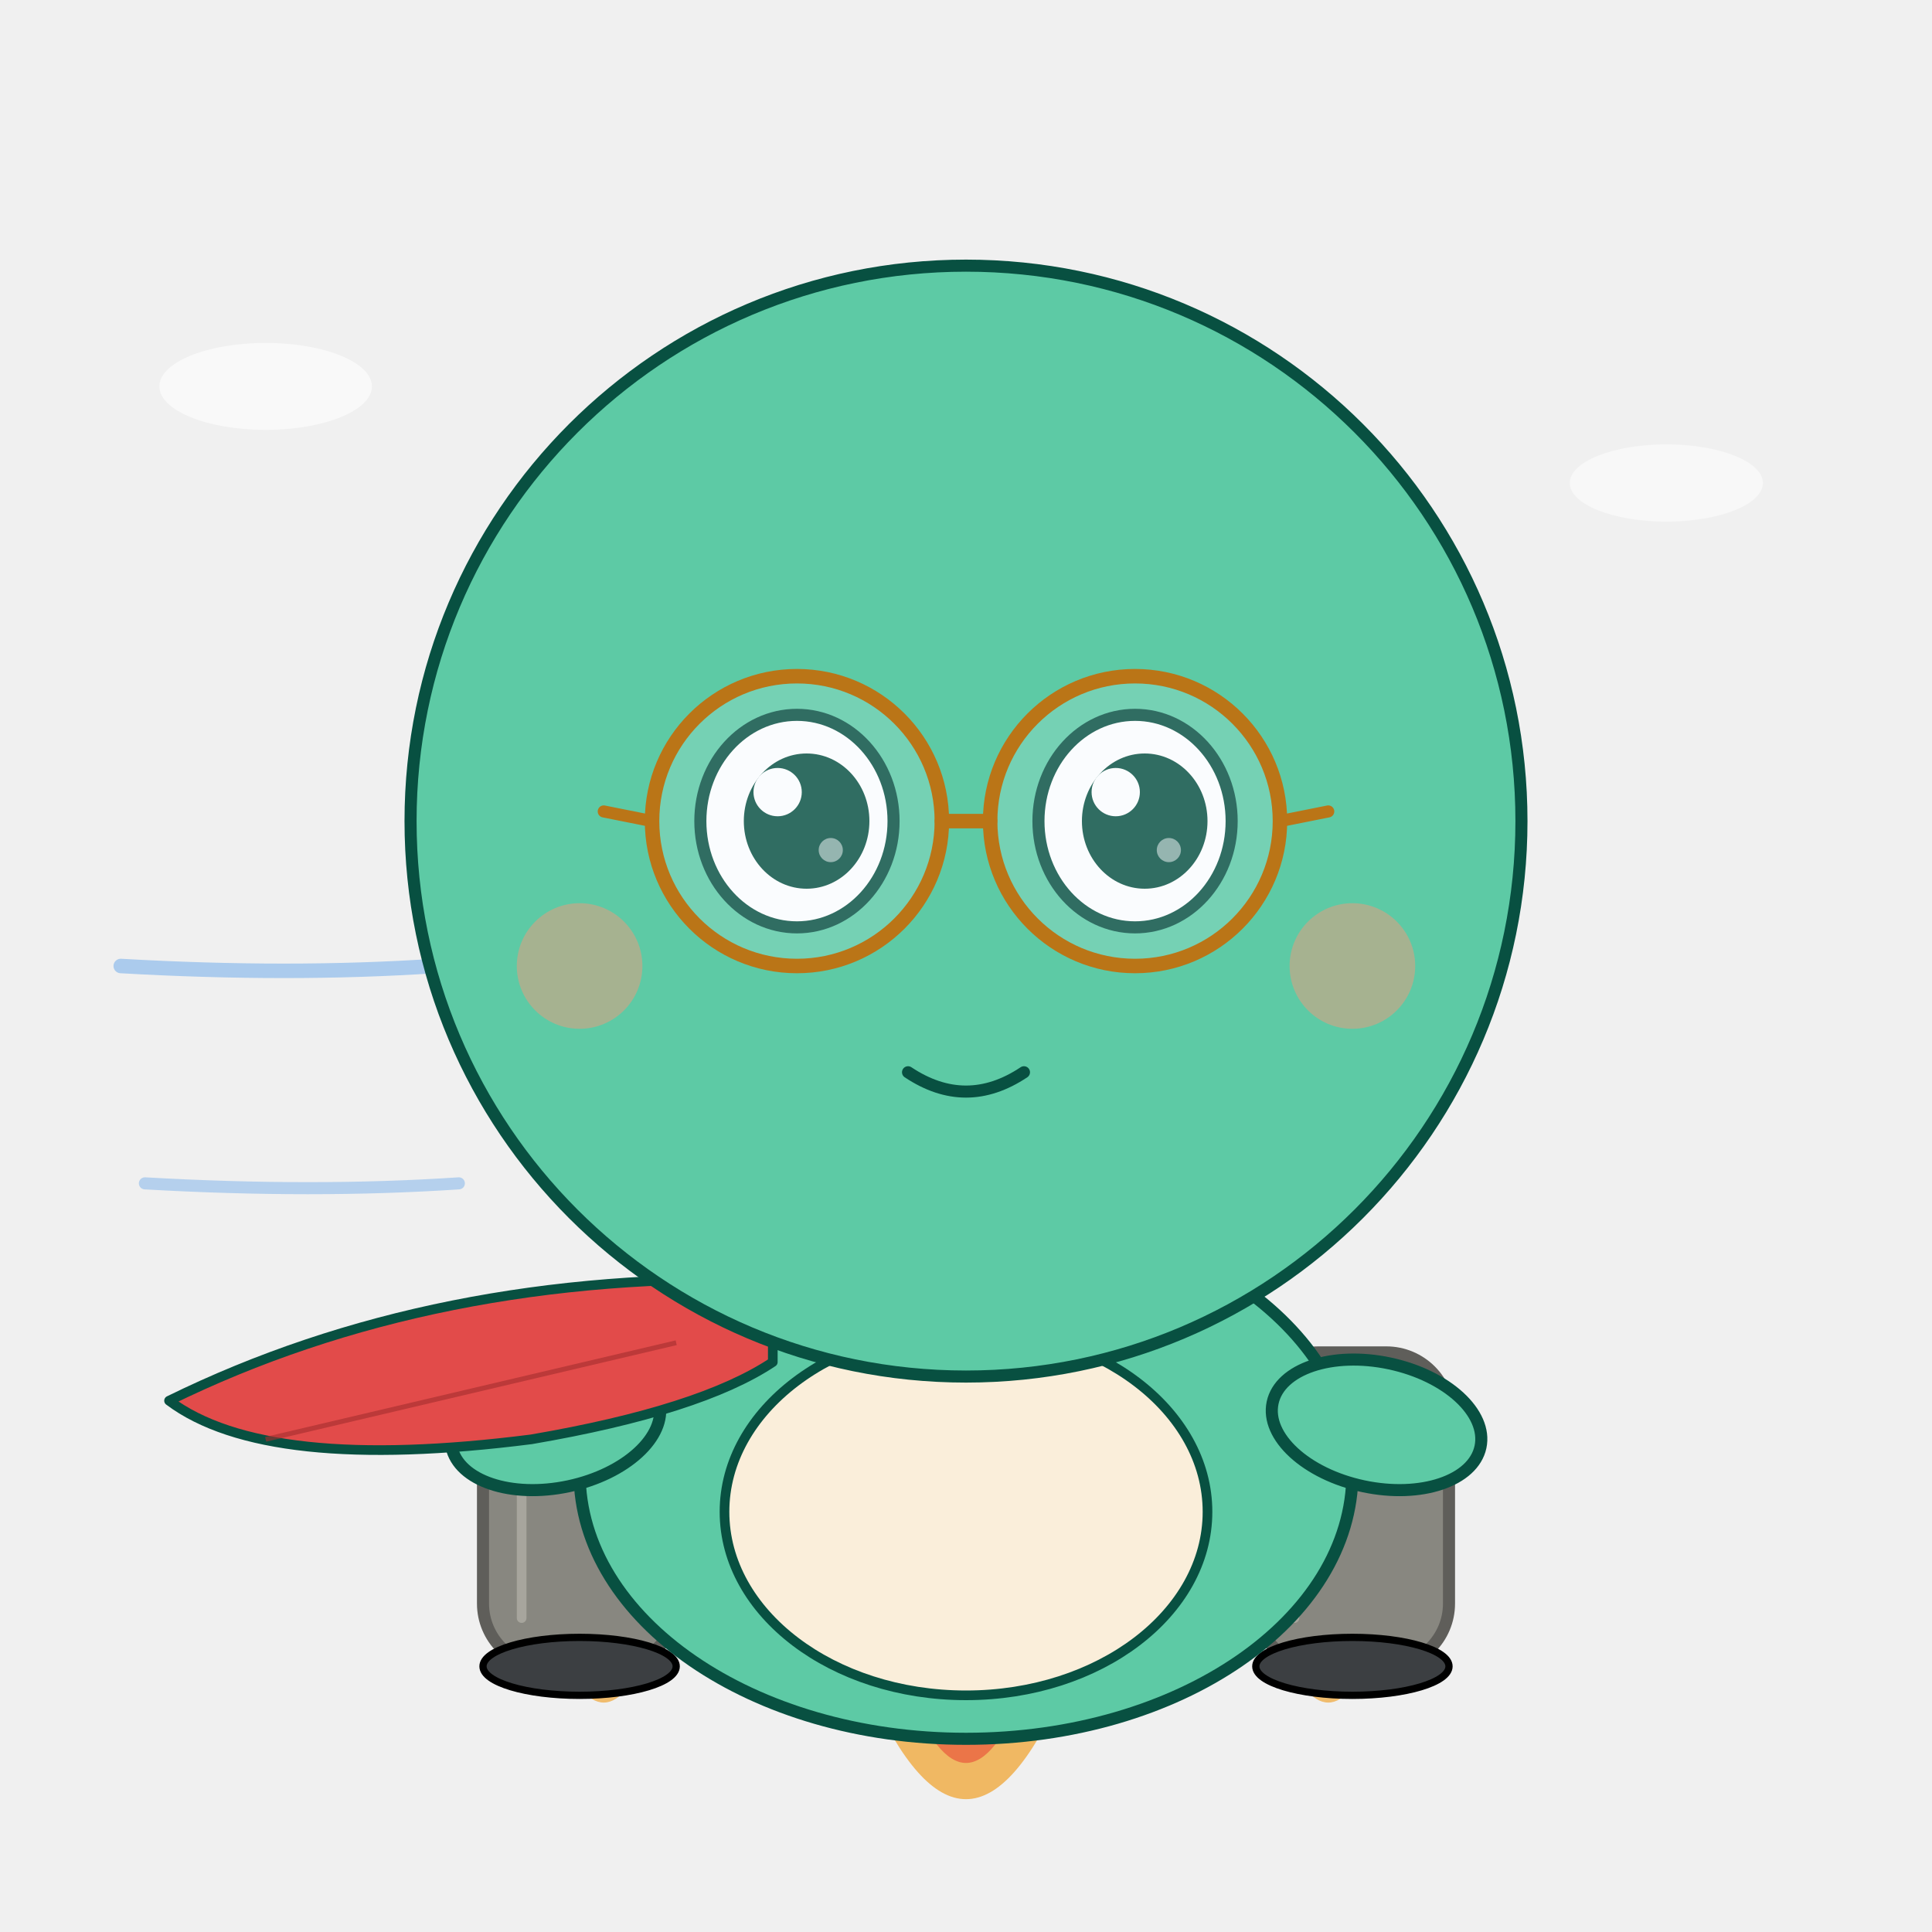
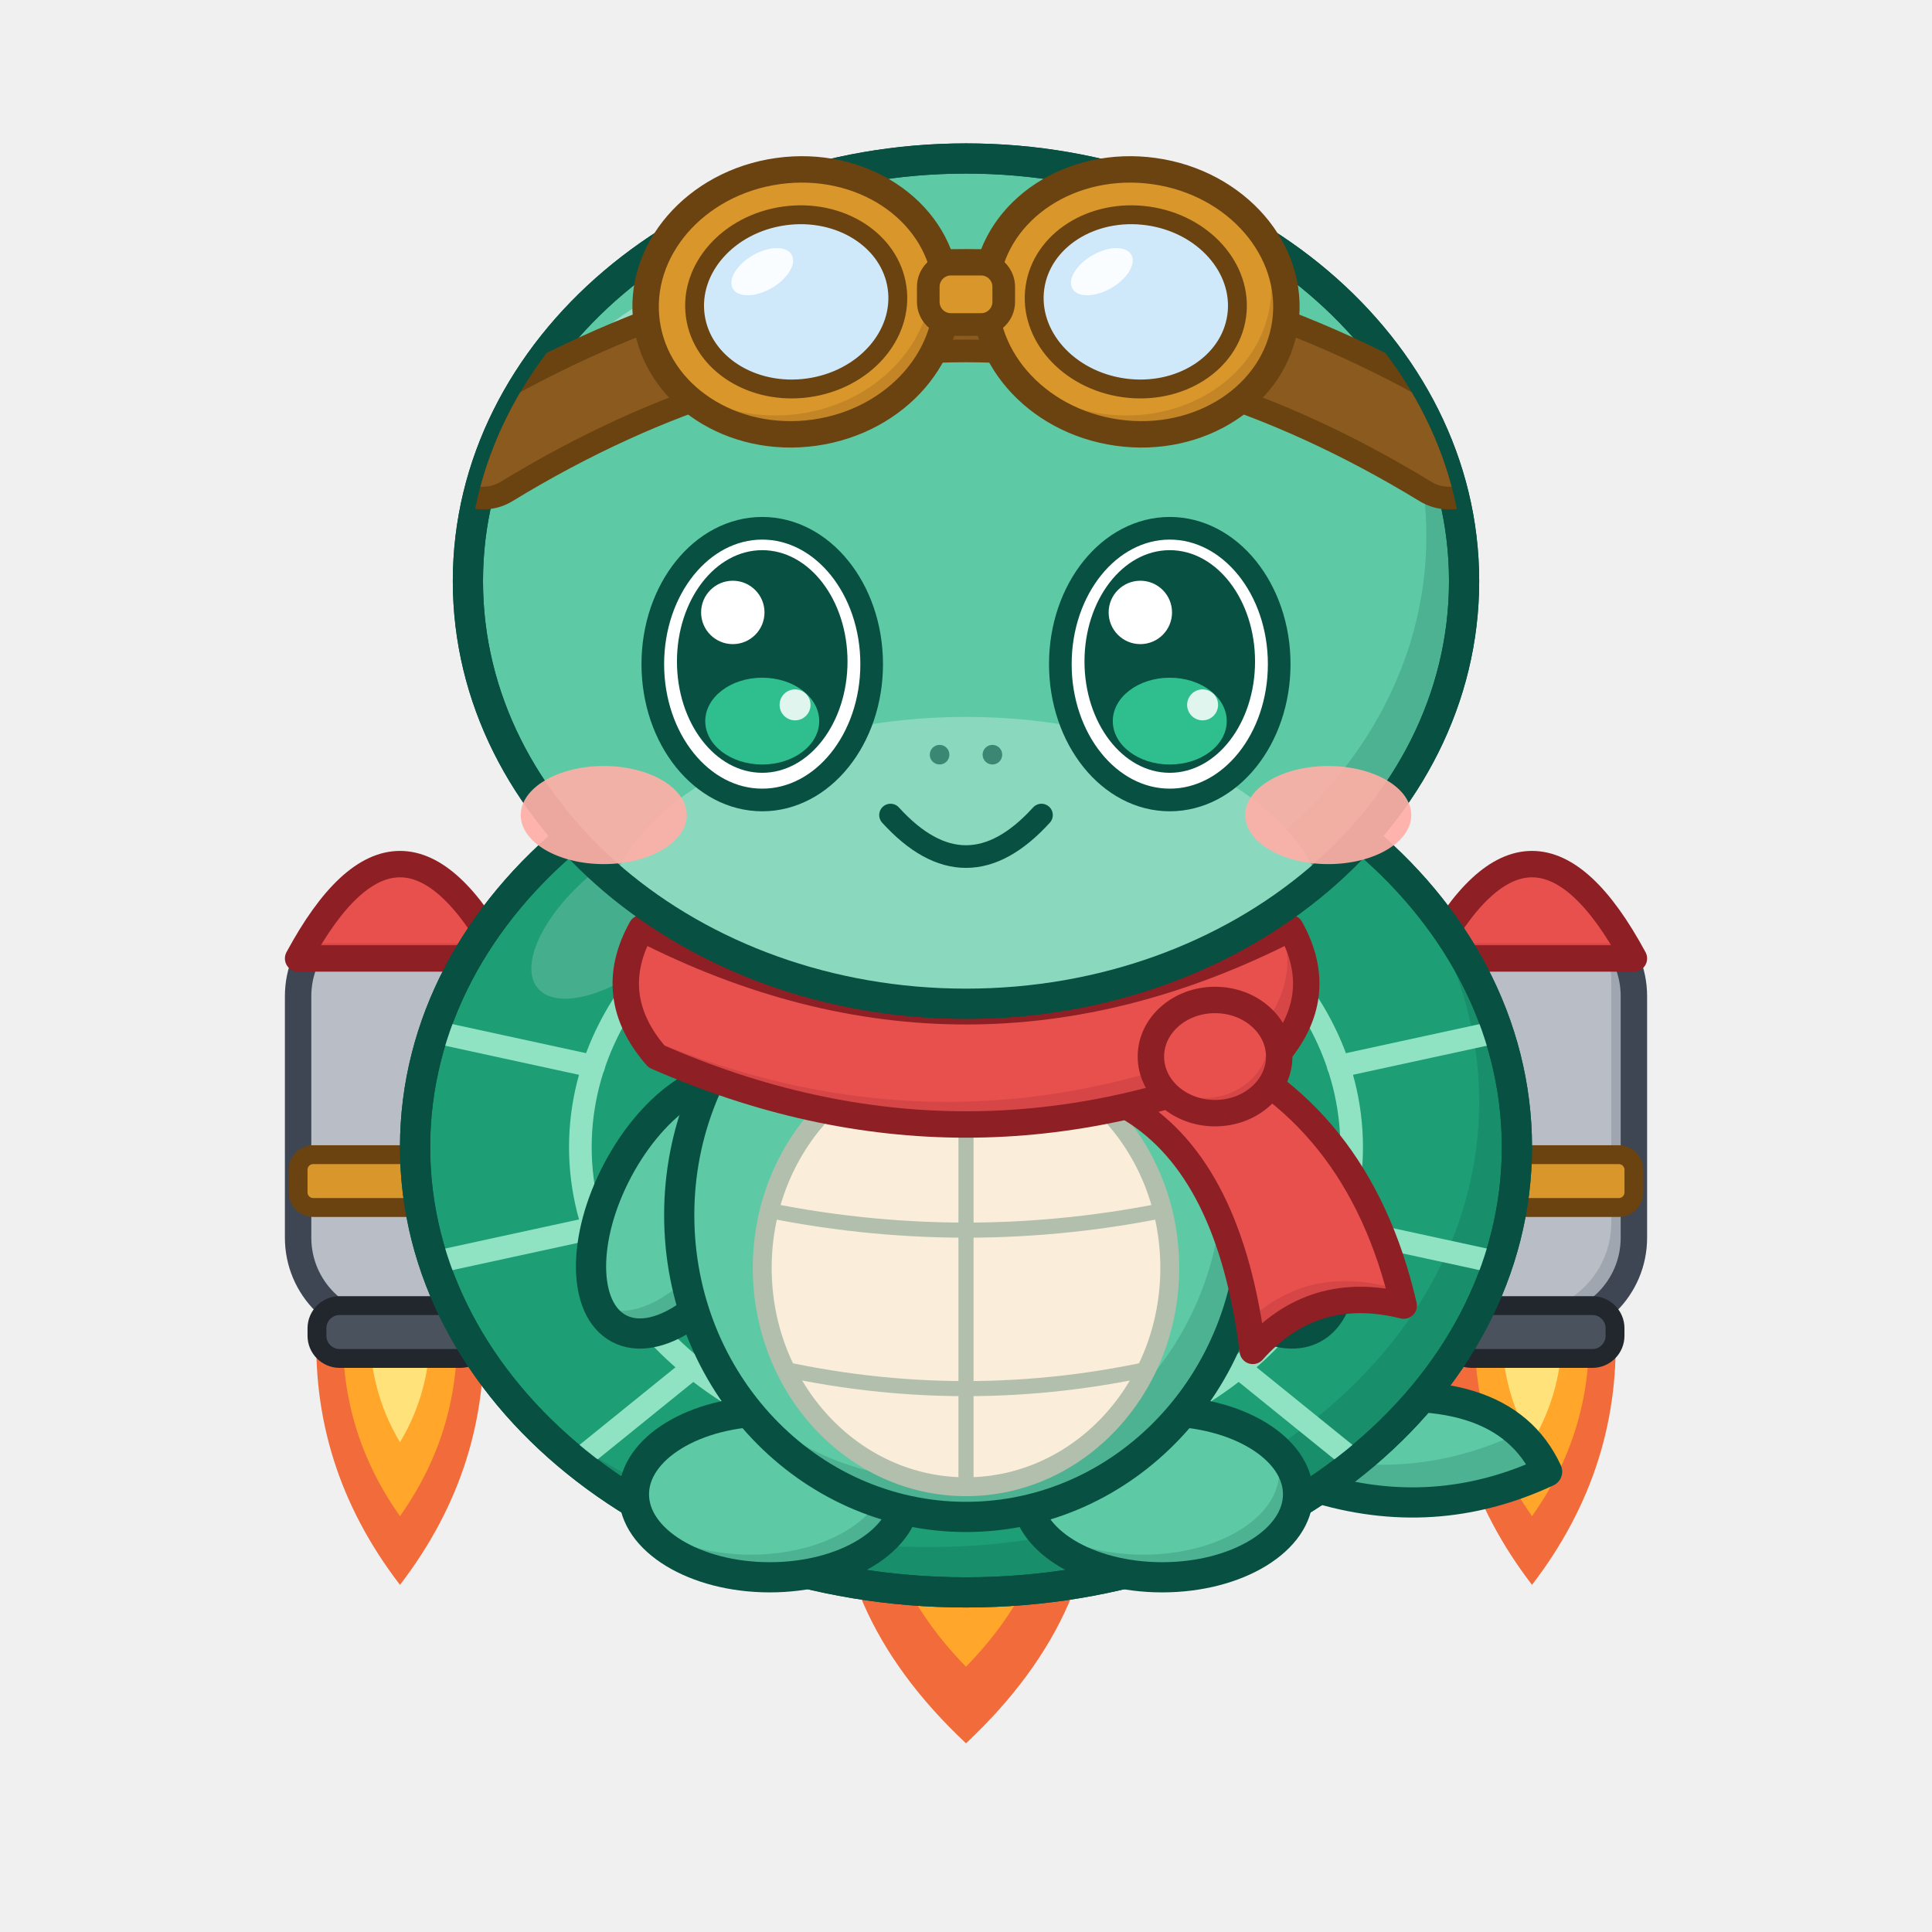
- <svg xmlns="http://www.w3.org/2000/svg" viewBox="0 0 400 400" fill="none">
-   <ellipse cx="55" cy="80" rx="22" ry="9" fill="#FFFFFF" opacity="0.6" />
-   <ellipse cx="345" cy="100" rx="20" ry="8" fill="#FFFFFF" opacity="0.5" />
-   <path d="M25 200 Q60 202 90 200" stroke="#85B7EB" stroke-width="3" fill="none" stroke-linecap="round" opacity="0.65" />
-   <path d="M30 245 Q65 247 95 245" stroke="#85B7EB" stroke-width="2.5" fill="none" stroke-linecap="round" opacity="0.55" />
-   <path d="M180 350 Q200 395 220 350 Z" fill="#EF9F27" opacity="0.7" />
-   <path d="M188 350 Q200 380 212 350 Z" fill="#E8593C" opacity="0.7" />
-   <path d="M193 350 Q200 370 207 350 Z" fill="#FAC775" opacity="0.6" />
-   <path d="M115 340 Q125 365 135 340 Z" fill="#EF9F27" opacity="0.65" />
-   <path d="M120 340 Q125 358 130 340 Z" fill="#E8593C" opacity="0.6" />
-   <path d="M265 340 Q275 365 285 340 Z" fill="#EF9F27" opacity="0.65" />
-   <path d="M270 340 Q275 358 280 340 Z" fill="#E8593C" opacity="0.6" />
-   <rect x="100" y="280" width="40" height="65" rx="13" fill="#888780" stroke="#5F5E5A" stroke-width="2.5" />
-   <rect x="260" y="280" width="40" height="65" rx="13" fill="#888780" stroke="#5F5E5A" stroke-width="2.5" />
-   <ellipse cx="120" cy="345" rx="20" ry="6" fill="#3C3F42" stroke="#000" stroke-width="1.5" />
-   <ellipse cx="280" cy="345" rx="20" ry="6" fill="#3C3F42" stroke="#000" stroke-width="1.5" />
-   <line x1="108" y1="290" x2="108" y2="335" stroke="#B4B2A9" stroke-width="2" opacity="0.7" stroke-linecap="round" />
-   <line x1="268" y1="290" x2="268" y2="335" stroke="#B4B2A9" stroke-width="2" opacity="0.7" stroke-linecap="round" />
-   <path d="M183 320 L177 350 L223 350 L217 320 Z" fill="#888780" stroke="#5F5E5A" stroke-width="2.5" stroke-linejoin="round" />
-   <ellipse cx="200" cy="350" rx="23" ry="5" fill="#3C3F42" stroke="#000" stroke-width="1.5" />
-   <ellipse cx="200" cy="305" rx="80" ry="55" fill="#5DCAA5" stroke="#085041" stroke-width="2.5" />
-   <ellipse cx="200" cy="313" rx="50" ry="38" fill="#FAEEDA" stroke="#085041" stroke-width="2" />
-   <ellipse cx="115" cy="295" rx="22" ry="13" fill="#5DCAA5" stroke="#085041" stroke-width="2.5" transform="rotate(-12 115 295)" />
-   <ellipse cx="285" cy="295" rx="22" ry="13" fill="#5DCAA5" stroke="#085041" stroke-width="2.5" transform="rotate(12 285 295)" />
-   <path d="M150 270 Q200 258 250 270" stroke="#1D9E75" stroke-width="2" fill="none" opacity="0.5" />
-   <path d="M160 260 Q200 270 240 260 Q243 270 235 275 Q200 280 165 275 Q157 270 160 260 Z" fill="#E24B4A" stroke="#085041" stroke-width="2.5" stroke-linejoin="round" />
-   <path d="M160 265 Q90 263 35 290 Q55 305 110 298 Q145 292 160 282 Z" fill="#E24B4A" stroke="#085041" stroke-width="2" stroke-linejoin="round" />
-   <line x1="140" y1="278" x2="55" y2="298" stroke="#A32D2D" stroke-width="1" opacity="0.6" />
-   <circle cx="200" cy="170" r="115" fill="#5DCAA5" stroke="#085041" stroke-width="2.5" />
-   <circle cx="120" cy="200" r="13" fill="#F0997B" opacity="0.5" />
-   <circle cx="280" cy="200" r="13" fill="#F0997B" opacity="0.5" />
-   <ellipse cx="165" cy="170" rx="20" ry="22" fill="#FFFFFF" stroke="#085041" stroke-width="2.5" />
-   <ellipse cx="235" cy="170" rx="20" ry="22" fill="#FFFFFF" stroke="#085041" stroke-width="2.5" />
-   <ellipse cx="167" cy="170" rx="13" ry="14" fill="#085041" />
-   <ellipse cx="237" cy="170" rx="13" ry="14" fill="#085041" />
-   <circle cx="161" cy="164" r="5" fill="#FFFFFF" />
-   <circle cx="231" cy="164" r="5" fill="#FFFFFF" />
-   <circle cx="172" cy="176" r="2.5" fill="#FFFFFF" opacity="0.5" />
-   <circle cx="242" cy="176" r="2.5" fill="#FFFFFF" opacity="0.5" />
-   <circle cx="165" cy="170" r="30" fill="#E6F1FB" fill-opacity="0.18" stroke="#BA7517" stroke-width="3" />
-   <circle cx="235" cy="170" r="30" fill="#E6F1FB" fill-opacity="0.18" stroke="#BA7517" stroke-width="3" />
-   <line x1="195" y1="170" x2="205" y2="170" stroke="#BA7517" stroke-width="3" stroke-linecap="round" />
-   <line x1="135" y1="170" x2="125" y2="168" stroke="#BA7517" stroke-width="2.5" stroke-linecap="round" />
-   <line x1="265" y1="170" x2="275" y2="168" stroke="#BA7517" stroke-width="2.5" stroke-linecap="round" />
-   <path d="M188 222 Q200 230 212 222" stroke="#085041" stroke-width="2.5" fill="none" stroke-linecap="round" />
+ <svg xmlns="http://www.w3.org/2000/svg" viewBox="0 0 512 512" fill="none">
+   <g transform="translate(0 -46) scale(1)">
+     <path d="M84 396 Q81.8 434.5 106 466 Q130.2 434.5 128 396 Z" fill="#F26B3A" opacity="1" />
+     <path d="M91 396 Q89.5 424.5 106 447.8 Q122.5 424.5 121 396 Z" fill="#FFA62B" opacity="1" />
+     <path d="M98.1 396 Q97.3 413.7 106 428.2 Q114.7 413.7 113.9 396 Z" fill="#FFE27A" opacity="1" />
+     <clipPath id="c1">
+       <rect x="79" y="286" width="54" height="112" rx="24" />
+     </clipPath>
+     <rect x="79" y="286" width="54" height="112" rx="24" fill="#A0A6AF" />
+     <g clip-path="url(#c1)">
+       <g transform="translate(-6 -4)">
+         <rect x="79" y="286" width="54" height="112" rx="24" fill="#B9BEC6" />
+       </g>
+     </g>
+     <rect x="79" y="286" width="54" height="112" rx="24" fill="none" stroke="#3D4652" stroke-width="7" stroke-linecap="round" stroke-linejoin="round" />
+     <clipPath id="c2">
+       <path d="M79 300 Q106 250 133 300 Z" />
+     </clipPath>
+     <path d="M79 300 Q106 250 133 300 Z" fill="#D64646" />
+     <g clip-path="url(#c2)">
+       <g transform="translate(-4 -4)">
+         <path d="M79 300 Q106 250 133 300 Z" fill="#E8504E" />
+       </g>
+     </g>
+     <path d="M79 300 Q106 250 133 300 Z" fill="none" stroke="#8E1F24" stroke-width="7" stroke-linecap="round" stroke-linejoin="round" />
+     <rect x="79" y="352" width="54" height="14" rx="4" fill="#D9962B" stroke="#6B4310" stroke-width="5" stroke-linejoin="round" stroke-linecap="round" />
+     <rect x="84" y="392" width="44" height="14" rx="6" fill="#4A525E" stroke="#22272E" stroke-width="5" stroke-linejoin="round" stroke-linecap="round" />
+     <path d="M384 396 Q381.8 434.5 406 466 Q430.2 434.5 428 396 Z" fill="#F26B3A" opacity="1" />
+     <path d="M391 396 Q389.5 424.5 406 447.8 Q422.5 424.5 421 396 Z" fill="#FFA62B" opacity="1" />
+     <path d="M398.1 396 Q397.3 413.7 406 428.2 Q414.7 413.7 413.9 396 Z" fill="#FFE27A" opacity="1" />
+     <clipPath id="c3">
+       <rect x="379" y="286" width="54" height="112" rx="24" />
+     </clipPath>
+     <rect x="379" y="286" width="54" height="112" rx="24" fill="#A0A6AF" />
+     <g clip-path="url(#c3)">
+       <g transform="translate(-6 -4)">
+         <rect x="379" y="286" width="54" height="112" rx="24" fill="#B9BEC6" />
+       </g>
+     </g>
+     <rect x="379" y="286" width="54" height="112" rx="24" fill="none" stroke="#3D4652" stroke-width="7" stroke-linecap="round" stroke-linejoin="round" />
+     <clipPath id="c4">
+       <path d="M379 300 Q406 250 433 300 Z" />
+     </clipPath>
+     <path d="M379 300 Q406 250 433 300 Z" fill="#D64646" />
+     <g clip-path="url(#c4)">
+       <g transform="translate(-4 -4)">
+         <path d="M379 300 Q406 250 433 300 Z" fill="#E8504E" />
+       </g>
+     </g>
+     <path d="M379 300 Q406 250 433 300 Z" fill="none" stroke="#8E1F24" stroke-width="7" stroke-linecap="round" stroke-linejoin="round" />
+     <rect x="379" y="352" width="54" height="14" rx="4" fill="#D9962B" stroke="#6B4310" stroke-width="5" stroke-linejoin="round" stroke-linecap="round" />
+     <rect x="384" y="392" width="44" height="14" rx="6" fill="#4A525E" stroke="#22272E" stroke-width="5" stroke-linejoin="round" stroke-linecap="round" />
+     <path d="M222 430 Q218.6 472.9 256 508 Q293.4 472.9 290 430 Z" fill="#F26B3A" opacity="1" />
+     <path d="M232.9 430 Q230.6 461.7 256 487.7 Q281.4 461.7 279.1 430 Z" fill="#FFA62B" opacity="1" />
+     <path d="M243.8 430 Q242.5 449.7 256 465.9 Q269.5 449.7 268.2 430 Z" fill="#FFE27A" opacity="1" />
+     <clipPath id="c5">
+       <path d="M224 430 L214 462 H298 L288 430 Z" />
+     </clipPath>
+     <path d="M224 430 L214 462 H298 L288 430 Z" fill="#A0A6AF" />
+     <g clip-path="url(#c5)">
+       <g transform="translate(-8 -10)">
+         <path d="M224 430 L214 462 H298 L288 430 Z" fill="#B9BEC6" />
+       </g>
+     </g>
+     <path d="M224 430 L214 462 H298 L288 430 Z" fill="none" stroke="#3D4652" stroke-width="7" stroke-linecap="round" stroke-linejoin="round" />
+     <clipPath id="c6">
+       <path d="M352 418 Q398 410 410 436 Q380 450 348 440 Z" />
+     </clipPath>
+     <path d="M352 418 Q398 410 410 436 Q380 450 348 440 Z" fill="#4CB291" />
+     <g clip-path="url(#c6)">
+       <g transform="translate(-8 -10)">
+         <path d="M352 418 Q398 410 410 436 Q380 450 348 440 Z" fill="#5DCAA5" />
+       </g>
+     </g>
+     <path d="M352 418 Q398 410 410 436 Q380 450 348 440 Z" fill="none" stroke="#085041" stroke-width="8" stroke-linecap="round" stroke-linejoin="round" />
+     <clipPath id="c7">
+       <ellipse cx="256" cy="350" rx="146" ry="118" />
+     </clipPath>
+     <ellipse cx="256" cy="350" rx="146" ry="118" fill="#198E6B" />
+     <g clip-path="url(#c7)">
+       <g transform="translate(-10 -12)">
+         <ellipse cx="256" cy="350" rx="146" ry="118" fill="#1D9E75" />
+       </g>
+     </g>
+     <ellipse cx="256" cy="350" rx="146" ry="118" fill="none" stroke="#085041" stroke-width="8" stroke-linecap="round" stroke-linejoin="round" />
+     <clipPath id="c8">
+       <ellipse cx="256" cy="350" rx="146" ry="118" />
+     </clipPath>
+     <g clip-path="url(#c8)">
+       <path d="M354.7 371.4 L399.8 381.2" fill="none" stroke="#8FE3C3" stroke-width="6" stroke-linecap="round" stroke-linejoin="round" />
+       <path d="M328.3 408.4 L361.3 435.1" fill="none" stroke="#8FE3C3" stroke-width="6" stroke-linecap="round" stroke-linejoin="round" />
+       <path d="M282.5 429.8 L294.5 466.3" fill="none" stroke="#8FE3C3" stroke-width="6" stroke-linecap="round" stroke-linejoin="round" />
+       <path d="M229.5 429.8 L217.5 466.3" fill="none" stroke="#8FE3C3" stroke-width="6" stroke-linecap="round" stroke-linejoin="round" />
+       <path d="M183.7 408.4 L150.7 435.1" fill="none" stroke="#8FE3C3" stroke-width="6" stroke-linecap="round" stroke-linejoin="round" />
+       <path d="M157.3 371.4 L112.2 381.2" fill="none" stroke="#8FE3C3" stroke-width="6" stroke-linecap="round" stroke-linejoin="round" />
+       <path d="M157.3 328.6 L112.2 318.8" fill="none" stroke="#8FE3C3" stroke-width="6" stroke-linecap="round" stroke-linejoin="round" />
+       <path d="M183.7 291.6 L150.7 264.9" fill="none" stroke="#8FE3C3" stroke-width="6" stroke-linecap="round" stroke-linejoin="round" />
+       <path d="M229.5 270.2 L217.5 233.7" fill="none" stroke="#8FE3C3" stroke-width="6" stroke-linecap="round" stroke-linejoin="round" />
+       <path d="M282.5 270.2 L294.5 233.7" fill="none" stroke="#8FE3C3" stroke-width="6" stroke-linecap="round" stroke-linejoin="round" />
+       <path d="M328.3 291.6 L361.3 264.9" fill="none" stroke="#8FE3C3" stroke-width="6" stroke-linecap="round" stroke-linejoin="round" />
+       <path d="M354.7 328.6 L399.8 318.8" fill="none" stroke="#8FE3C3" stroke-width="6" stroke-linecap="round" stroke-linejoin="round" />
+       <ellipse cx="256" cy="350" rx="102.2" ry="82.6" fill="none" stroke="#8FE3C3" stroke-width="6" stroke-linecap="round" stroke-linejoin="round" />
+       <ellipse cx="165.5" cy="288.6" rx="30" ry="14" transform="rotate(-40 165.5 288.6)" fill="#4FB393" opacity="0.8" />
+     </g>
+     <ellipse cx="256" cy="350" rx="146" ry="118" fill="none" stroke="#085041" stroke-width="8" stroke-linecap="round" stroke-linejoin="round" />
+     <clipPath id="c9">
+       <ellipse cx="204" cy="442" rx="36" ry="22" />
+     </clipPath>
+     <ellipse cx="204" cy="442" rx="36" ry="22" fill="#4CB291" />
+     <g clip-path="url(#c9)">
+       <g transform="translate(-5 -6)">
+         <ellipse cx="204" cy="442" rx="36" ry="22" fill="#5DCAA5" />
+       </g>
+     </g>
+     <ellipse cx="204" cy="442" rx="36" ry="22" fill="none" stroke="#085041" stroke-width="8" stroke-linecap="round" stroke-linejoin="round" />
+     <clipPath id="c10">
+       <ellipse cx="308" cy="442" rx="36" ry="22" />
+     </clipPath>
+     <ellipse cx="308" cy="442" rx="36" ry="22" fill="#4CB291" />
+     <g clip-path="url(#c10)">
+       <g transform="translate(-5 -6)">
+         <ellipse cx="308" cy="442" rx="36" ry="22" fill="#5DCAA5" />
+       </g>
+     </g>
+     <ellipse cx="308" cy="442" rx="36" ry="22" fill="none" stroke="#085041" stroke-width="8" stroke-linecap="round" stroke-linejoin="round" />
+     <clipPath id="c11">
+       <ellipse cx="181.4" cy="365.4" rx="20" ry="37" transform="rotate(28 181.4 365.4)" />
+     </clipPath>
+     <ellipse cx="181.4" cy="365.4" rx="20" ry="37" transform="rotate(28 181.4 365.4)" fill="#4CB291" />
+     <g clip-path="url(#c11)">
+       <g transform="translate(-5 -6)">
+         <ellipse cx="181.4" cy="365.4" rx="20" ry="37" transform="rotate(28 181.4 365.4)" fill="#5DCAA5" />
+       </g>
+     </g>
+     <ellipse cx="181.4" cy="365.4" rx="20" ry="37" transform="rotate(28 181.4 365.4)" fill="none" stroke="#085041" stroke-width="8" stroke-linecap="round" stroke-linejoin="round" />
+     <clipPath id="c12">
+       <ellipse cx="330.6" cy="365.4" rx="20" ry="37" transform="rotate(-28 330.6 365.4)" />
+     </clipPath>
+     <ellipse cx="330.6" cy="365.4" rx="20" ry="37" transform="rotate(-28 330.6 365.4)" fill="#4CB291" />
+     <g clip-path="url(#c12)">
+       <g transform="translate(-5 -6)">
+         <ellipse cx="330.6" cy="365.4" rx="20" ry="37" transform="rotate(-28 330.6 365.4)" fill="#5DCAA5" />
+       </g>
+     </g>
+     <ellipse cx="330.6" cy="365.4" rx="20" ry="37" transform="rotate(-28 330.6 365.4)" fill="none" stroke="#085041" stroke-width="8" stroke-linecap="round" stroke-linejoin="round" />
+     <clipPath id="c13">
+       <ellipse cx="256" cy="368" rx="76" ry="80" />
+     </clipPath>
+     <ellipse cx="256" cy="368" rx="76" ry="80" fill="#4CB291" />
+     <g clip-path="url(#c13)">
+       <g transform="translate(-8 -10)">
+         <ellipse cx="256" cy="368" rx="76" ry="80" fill="#5DCAA5" />
+       </g>
+     </g>
+     <ellipse cx="256" cy="368" rx="76" ry="80" fill="none" stroke="#085041" stroke-width="8" stroke-linecap="round" stroke-linejoin="round" />
+     <ellipse cx="256" cy="382" rx="54" ry="58" fill="#FAEEDA" />
+     <clipPath id="c14">
+       <ellipse cx="256" cy="382" rx="54" ry="58" />
+     </clipPath>
+     <g clip-path="url(#c14)">
+       <ellipse cx="274" cy="404" rx="54" ry="58" fill="#FAEEDA" />
+       <path d="M256 320 V446 M200 366 Q256 378 312 366 M204 408 Q256 420 308 408" fill="none" stroke="#B1BFAC" stroke-width="4" stroke-linecap="round" stroke-linejoin="round" />
+     </g>
+     <ellipse cx="256" cy="382" rx="54" ry="58" fill="none" stroke="#B1BFAC" stroke-width="5" stroke-linecap="round" stroke-linejoin="round" />
+     <clipPath id="c15">
+       <path d="M316 322 Q360 340 372 392 Q348 386 332 404 Q326 356 300 340 Z" />
+     </clipPath>
+     <path d="M316 322 Q360 340 372 392 Q348 386 332 404 Q326 356 300 340 Z" fill="#D64646" />
+     <g clip-path="url(#c15)">
+       <g transform="translate(-4 -5)">
+         <path d="M316 322 Q360 340 372 392 Q348 386 332 404 Q326 356 300 340 Z" fill="#E8504E" />
+       </g>
+     </g>
+     <path d="M316 322 Q360 340 372 392 Q348 386 332 404 Q326 356 300 340 Z" fill="none" stroke="#8E1F24" stroke-width="7" stroke-linecap="round" stroke-linejoin="round" />
+     <clipPath id="c16">
+       <path d="M170 292 Q256 336 342 292 Q352 310 338 326 Q256 362 174 326 Q160 310 170 292 Z" />
+     </clipPath>
+     <path d="M170 292 Q256 336 342 292 Q352 310 338 326 Q256 362 174 326 Q160 310 170 292 Z" fill="#D64646" />
+     <g clip-path="url(#c16)">
+       <g transform="translate(-5 -6)">
+         <path d="M170 292 Q256 336 342 292 Q352 310 338 326 Q256 362 174 326 Q160 310 170 292 Z" fill="#E8504E" />
+       </g>
+     </g>
+     <path d="M170 292 Q256 336 342 292 Q352 310 338 326 Q256 362 174 326 Q160 310 170 292 Z" fill="none" stroke="#8E1F24" stroke-width="7" stroke-linecap="round" stroke-linejoin="round" />
+     <clipPath id="c17">
+       <ellipse cx="322" cy="326" rx="17" ry="15" />
+     </clipPath>
+     <ellipse cx="322" cy="326" rx="17" ry="15" fill="#D64646" />
+     <g clip-path="url(#c17)">
+       <g transform="translate(-3 -4)">
+         <ellipse cx="322" cy="326" rx="17" ry="15" fill="#E8504E" />
+       </g>
+     </g>
+     <ellipse cx="322" cy="326" rx="17" ry="15" fill="none" stroke="#8E1F24" stroke-width="7" stroke-linecap="round" stroke-linejoin="round" />
+     <clipPath id="c18">
+       <ellipse cx="256" cy="200" rx="132" ry="112" />
+     </clipPath>
+     <ellipse cx="256" cy="200" rx="132" ry="112" fill="#4CB291" />
+     <g clip-path="url(#c18)">
+       <g transform="translate(-10 -12)">
+         <ellipse cx="256" cy="200" rx="132" ry="112" fill="#5DCAA5" />
+       </g>
+     </g>
+     <ellipse cx="256" cy="200" rx="132" ry="112" fill="none" stroke="#085041" stroke-width="8" stroke-linecap="round" stroke-linejoin="round" />
+     <clipPath id="c19">
+       <ellipse cx="256" cy="200" rx="132" ry="112" />
+     </clipPath>
+     <g clip-path="url(#c19)">
+       <ellipse cx="256" cy="292" rx="96" ry="56" fill="#8AD9BE" />
+     </g>
+     <ellipse cx="256" cy="200" rx="132" ry="112" fill="none" stroke="#085041" stroke-width="8" stroke-linecap="round" stroke-linejoin="round" />
+     <ellipse cx="178" cy="138" rx="30" ry="14" transform="rotate(-28 178 138)" fill="#FFFFFF" opacity="0.38" />
+     <clipPath id="c20">
+       <ellipse cx="256" cy="200" rx="132" ry="112" />
+     </clipPath>
+     <g clip-path="url(#c20)">
+       <path d="M128 166 Q256 88 384 166" fill="none" stroke="#6B4310" stroke-width="30" stroke-linecap="round" stroke-linejoin="round" />
+       <path d="M128 166 Q256 88 384 166" fill="none" stroke="#8A5A1E" stroke-width="18" stroke-linecap="round" stroke-linejoin="round" />
+     </g>
+     <clipPath id="c21">
+       <ellipse cx="211" cy="126" rx="40" ry="35" transform="rotate(-8 211 126)" />
+     </clipPath>
+     <ellipse cx="211" cy="126" rx="40" ry="35" transform="rotate(-8 211 126)" fill="#C38526" />
+     <g clip-path="url(#c21)">
+       <g transform="translate(-4 -5)">
+         <ellipse cx="211" cy="126" rx="40" ry="35" transform="rotate(-8 211 126)" fill="#D9962B" />
+       </g>
+     </g>
+     <ellipse cx="211" cy="126" rx="40" ry="35" transform="rotate(-8 211 126)" fill="none" stroke="#6B4310" stroke-width="7" stroke-linecap="round" stroke-linejoin="round" />
+     <ellipse cx="211" cy="126" rx="27" ry="23" transform="rotate(-8 211 126)" fill="#CFE9FB" stroke="#6B4310" stroke-width="5" stroke-linejoin="round" stroke-linecap="round" />
+     <ellipse cx="202" cy="118" rx="9" ry="5" transform="rotate(-30 202 118)" fill="#FFFFFF" opacity="0.9" />
+     <clipPath id="c22">
+       <ellipse cx="301" cy="126" rx="40" ry="35" transform="rotate(8 301 126)" />
+     </clipPath>
+     <ellipse cx="301" cy="126" rx="40" ry="35" transform="rotate(8 301 126)" fill="#C38526" />
+     <g clip-path="url(#c22)">
+       <g transform="translate(-4 -5)">
+         <ellipse cx="301" cy="126" rx="40" ry="35" transform="rotate(8 301 126)" fill="#D9962B" />
+       </g>
+     </g>
+     <ellipse cx="301" cy="126" rx="40" ry="35" transform="rotate(8 301 126)" fill="none" stroke="#6B4310" stroke-width="7" stroke-linecap="round" stroke-linejoin="round" />
+     <ellipse cx="301" cy="126" rx="27" ry="23" transform="rotate(8 301 126)" fill="#CFE9FB" stroke="#6B4310" stroke-width="5" stroke-linejoin="round" stroke-linecap="round" />
+     <ellipse cx="292" cy="118" rx="9" ry="5" transform="rotate(-30 292 118)" fill="#FFFFFF" opacity="0.9" />
+     <rect x="246" y="116" width="20" height="16" rx="6" fill="#D9962B" stroke="#6B4310" stroke-width="6" stroke-linejoin="round" stroke-linecap="round" />
+     <ellipse cx="202" cy="222" rx="29" ry="36" fill="#FFFFFF" />
+     <clipPath id="c23">
+       <ellipse cx="202" cy="222" rx="29" ry="36" />
+     </clipPath>
+     <g clip-path="url(#c23)">
+       <ellipse cx="202" cy="221.3" rx="22.6" ry="29.5" fill="#085041" />
+       <ellipse cx="202" cy="237.1" rx="15.1" ry="11.5" fill="#2FBF8F" />
+       <circle cx="194.2" cy="208.3" r="8.4" fill="#FFFFFF" />
+       <circle cx="210.7" cy="232.8" r="4.1" fill="#FFFFFF" opacity="0.85" />
+     </g>
+     <ellipse cx="202" cy="222" rx="29" ry="36" fill="none" stroke="#085041" stroke-width="6" stroke-linecap="round" stroke-linejoin="round" />
+     <ellipse cx="310" cy="222" rx="29" ry="36" fill="#FFFFFF" />
+     <clipPath id="c24">
+       <ellipse cx="310" cy="222" rx="29" ry="36" />
+     </clipPath>
+     <g clip-path="url(#c24)">
+       <ellipse cx="310" cy="221.3" rx="22.6" ry="29.5" fill="#085041" />
+       <ellipse cx="310" cy="237.1" rx="15.1" ry="11.5" fill="#2FBF8F" />
+       <circle cx="302.2" cy="208.3" r="8.4" fill="#FFFFFF" />
+       <circle cx="318.7" cy="232.8" r="4.1" fill="#FFFFFF" opacity="0.85" />
+     </g>
+     <ellipse cx="310" cy="222" rx="29" ry="36" fill="none" stroke="#085041" stroke-width="6" stroke-linecap="round" stroke-linejoin="round" />
+     <ellipse cx="160" cy="262" rx="22" ry="13" fill="#FFAFA6" opacity="0.92" />
+     <ellipse cx="352" cy="262" rx="22" ry="13" fill="#FFAFA6" opacity="0.92" />
+     <path d="M236 262 Q256 284 276 262" fill="none" stroke="#085041" stroke-width="6" stroke-linecap="round" stroke-linejoin="round" />
+     <circle cx="249" cy="246" r="2.6" fill="#085041" opacity="0.6" />
+     <circle cx="263" cy="246" r="2.6" fill="#085041" opacity="0.6" />
+   </g>
</svg>
